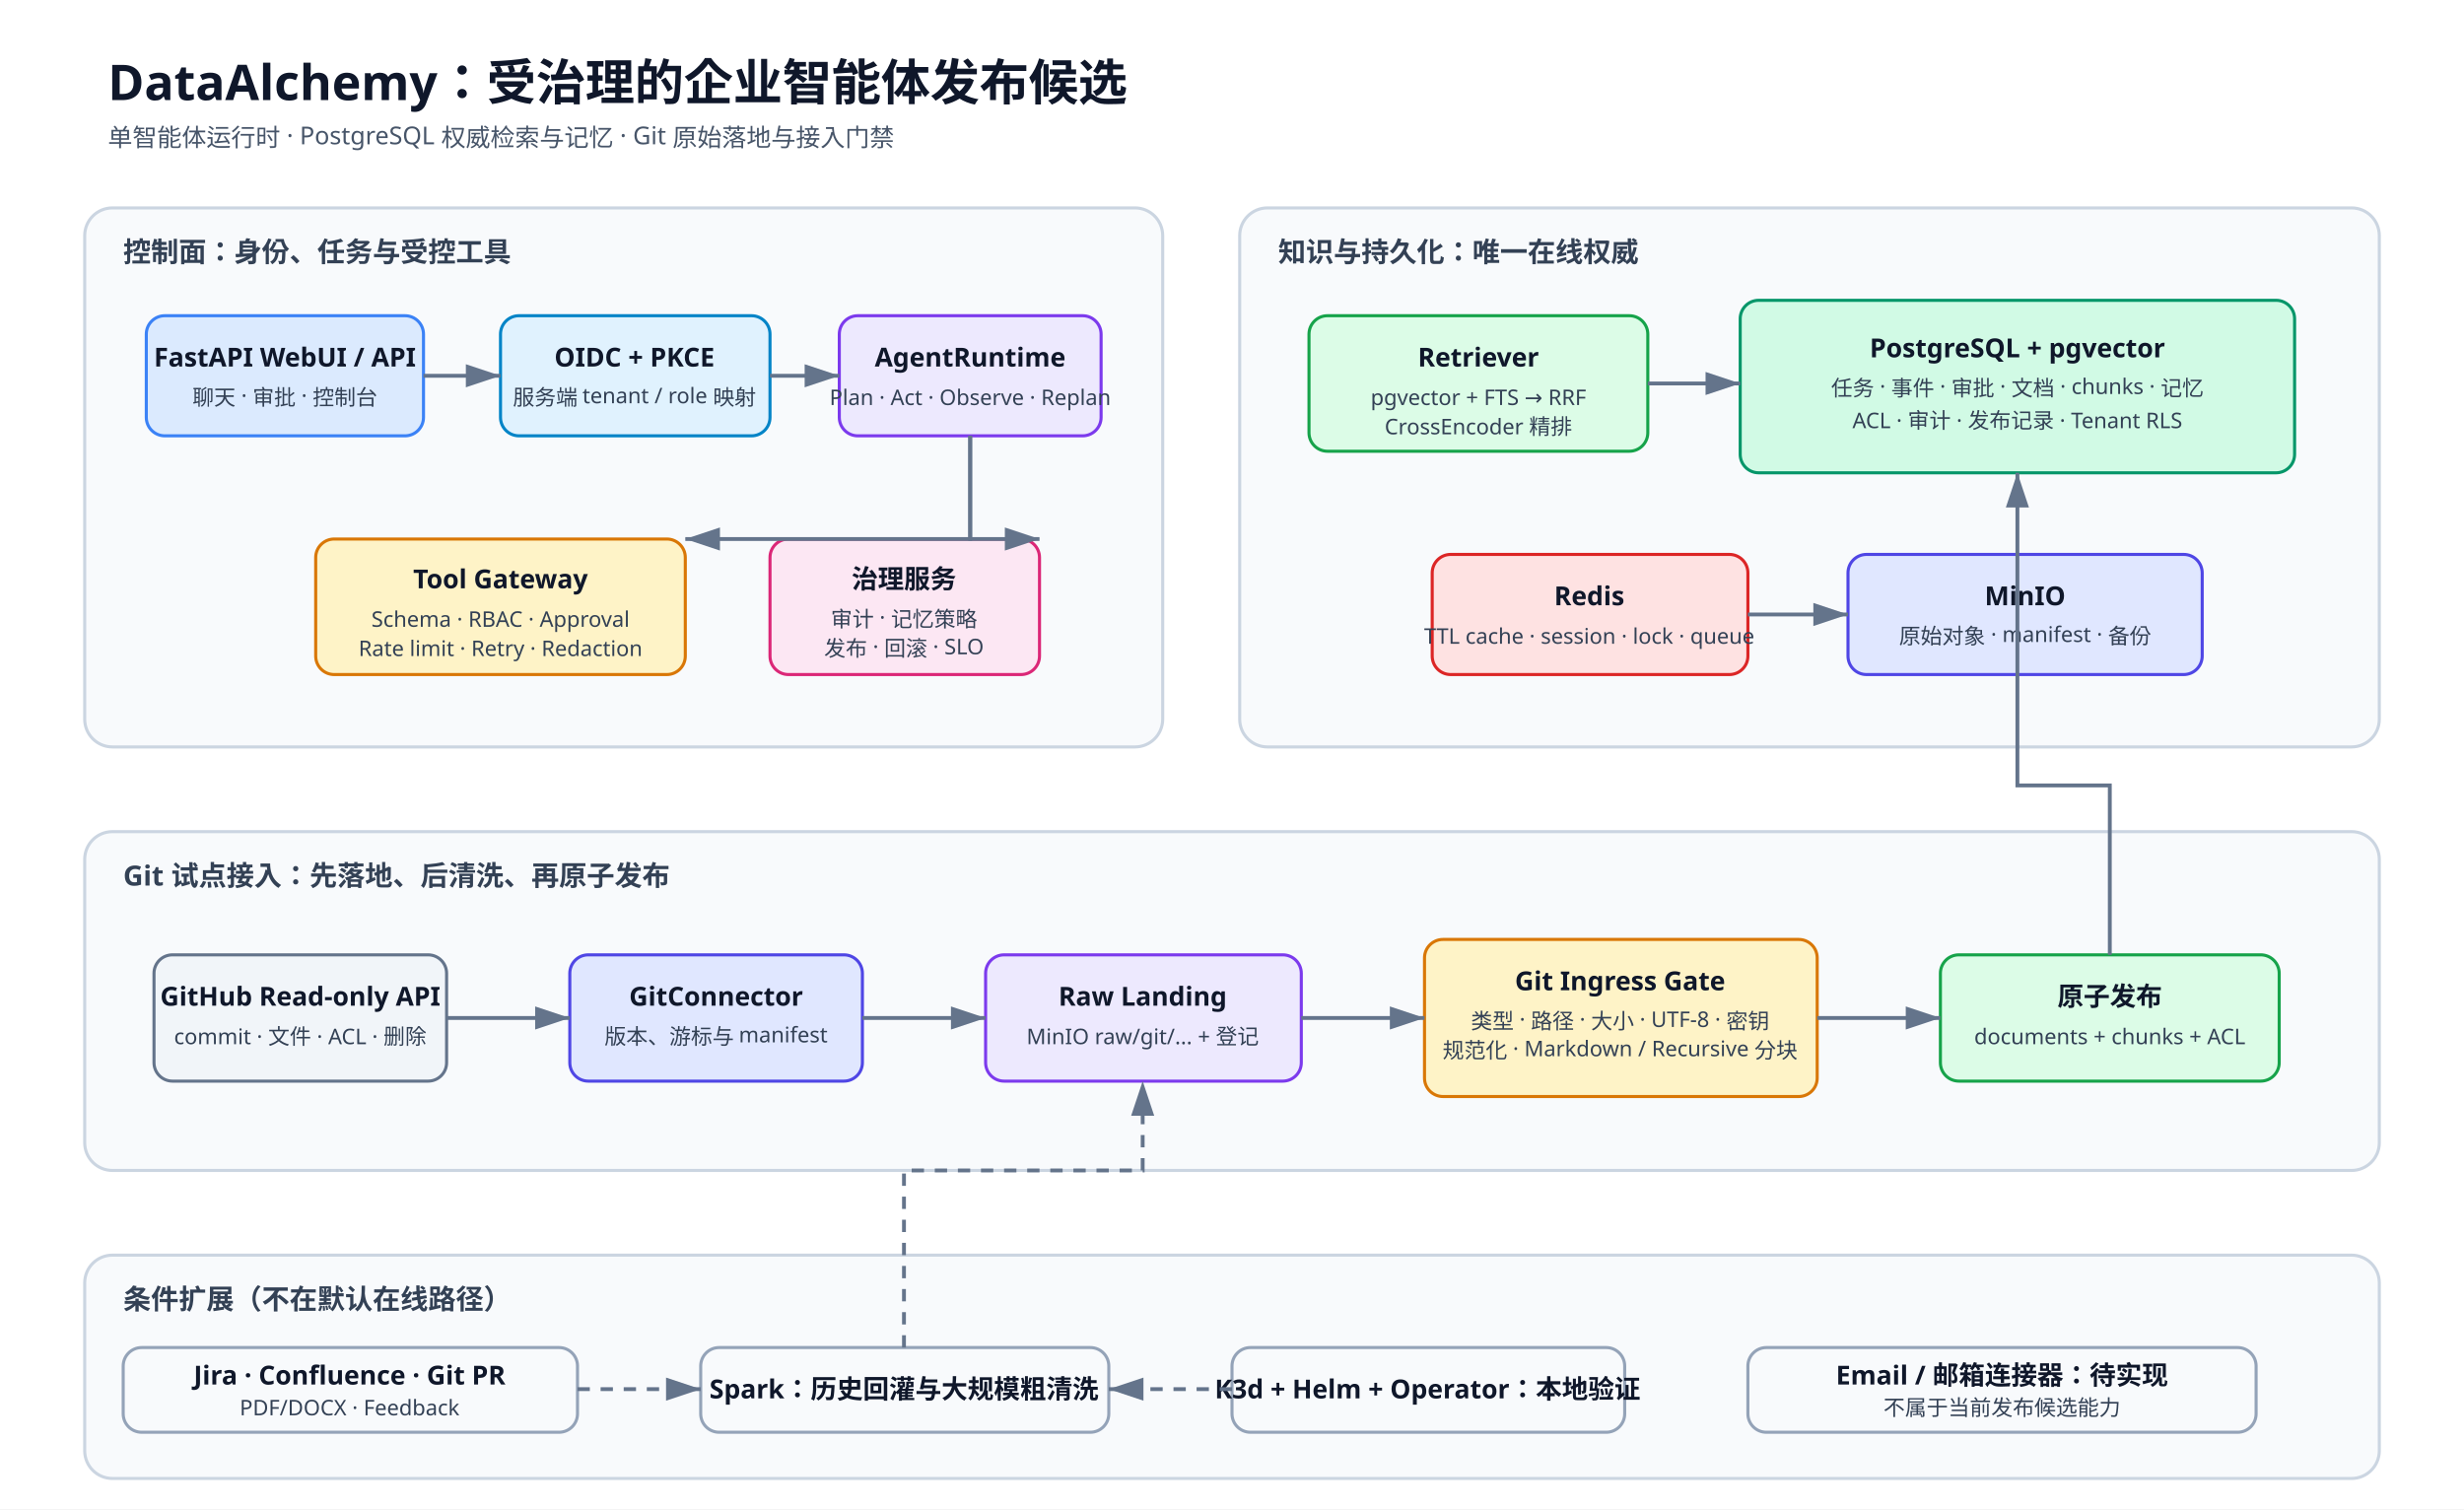
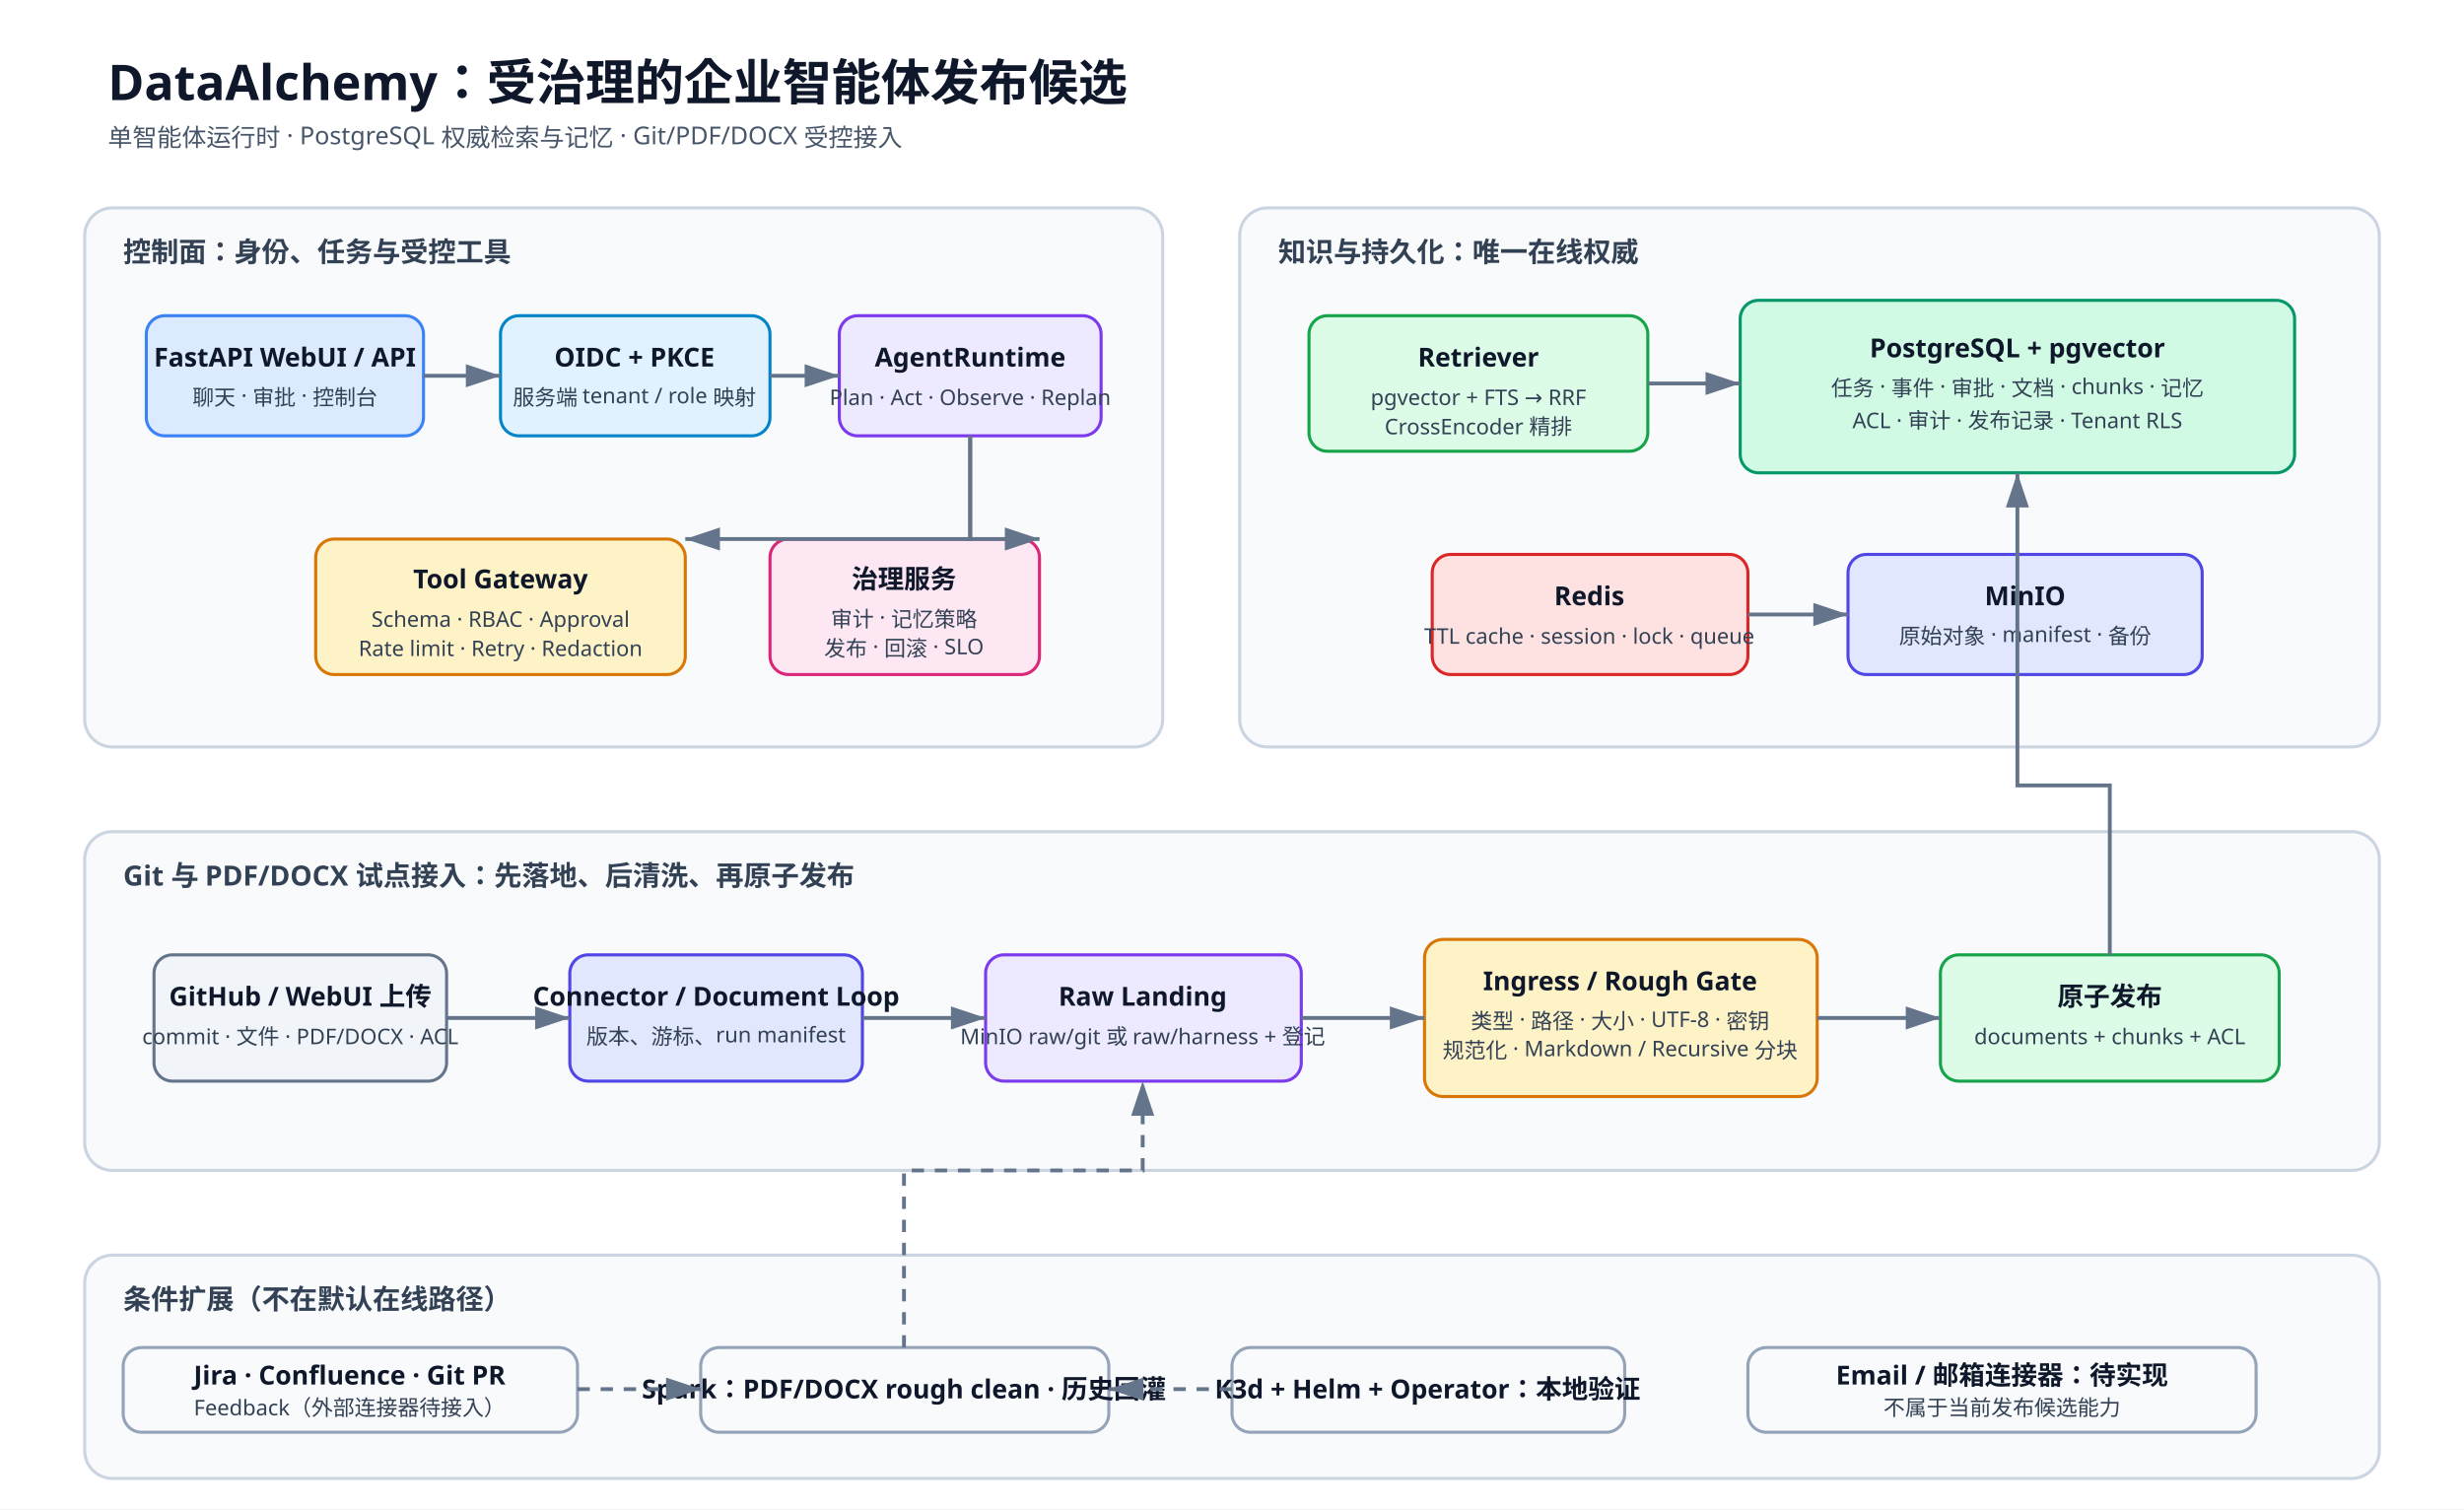
<svg xmlns="http://www.w3.org/2000/svg" width="1600" height="980" viewBox="0 0 1600 980" role="img" aria-labelledby="title description">
  <defs>
    <marker id="arrow" markerWidth="10" markerHeight="10" refX="9" refY="3" orient="auto" markerUnits="strokeWidth">
      <path d="M0,0 L0,6 L9,3 z" fill="#64748b" />
    </marker>
    <style>
      .title { font: 700 32px system-ui, sans-serif; fill: #0f172a; }
      .subtitle { font: 16px system-ui, sans-serif; fill: #475569; }
      .group { fill: #f8fafc; stroke: #cbd5e1; stroke-width: 2; rx: 18; }
      .group-title { font: 700 18px system-ui, sans-serif; fill: #334155; }
      .node { stroke-width: 2; rx: 12; }
      .node-title { font: 700 17px system-ui, sans-serif; fill: #0f172a; text-anchor: middle; }
      .node-text { font: 14px system-ui, sans-serif; fill: #334155; text-anchor: middle; }
      .edge { fill: none; stroke: #64748b; stroke-width: 2.5; marker-end: url(#arrow); }
      .dashed { stroke-dasharray: 8 7; }
      .label { font: 13px system-ui, sans-serif; fill: #475569; }
    </style>
  </defs>
  <rect width="1600" height="980" fill="#ffffff" />
  <text x="70" y="65" class="title">DataAlchemy：受治理的企业智能体发布候选</text>
-   <text x="70" y="95" class="subtitle">单智能体运行时 · PostgreSQL 权威检索与记忆 · Git 原始落地与接入门禁</text>
+   <text x="70" y="95" class="subtitle">单智能体运行时 · PostgreSQL 权威检索与记忆 · Git/PDF/DOCX 受控接入</text>
  <rect x="55" y="135" width="700" height="350" class="group" />
  <text x="80" y="170" class="group-title">控制面：身份、任务与受控工具</text>
  <rect x="95" y="205" width="180" height="78" class="node" fill="#dbeafe" stroke="#3b82f6" />
  <text x="185" y="238" class="node-title">FastAPI WebUI / API</text>
  <text x="185" y="263" class="node-text">聊天 · 审批 · 控制台</text>
  <rect x="325" y="205" width="175" height="78" class="node" fill="#e0f2fe" stroke="#0284c7" />
  <text x="412" y="238" class="node-title">OIDC + PKCE</text>
  <text x="412" y="263" class="node-text">服务端 tenant / role 映射</text>
  <rect x="545" y="205" width="170" height="78" class="node" fill="#ede9fe" stroke="#7c3aed" />
  <text x="630" y="238" class="node-title">AgentRuntime</text>
  <text x="630" y="263" class="node-text">Plan · Act · Observe · Replan</text>
  <rect x="205" y="350" width="240" height="88" class="node" fill="#fef3c7" stroke="#d97706" />
  <text x="325" y="382" class="node-title">Tool Gateway</text>
  <text x="325" y="407" class="node-text">Schema · RBAC · Approval</text>
  <text x="325" y="426" class="node-text">Rate limit · Retry · Redaction</text>
  <rect x="500" y="350" width="175" height="88" class="node" fill="#fce7f3" stroke="#db2777" />
  <text x="587" y="382" class="node-title">治理服务</text>
  <text x="587" y="407" class="node-text">审计 · 记忆策略</text>
  <text x="587" y="426" class="node-text">发布 · 回滚 · SLO</text>
  <path d="M275 244 H325" class="edge" />
  <path d="M500 244 H545" class="edge" />
  <path d="M630 283 V350 H445" class="edge" />
  <path d="M630 283 V350 H675" class="edge" />
  <rect x="805" y="135" width="740" height="350" class="group" />
  <text x="830" y="170" class="group-title">知识与持久化：唯一在线权威</text>
  <rect x="850" y="205" width="220" height="88" class="node" fill="#dcfce7" stroke="#16a34a" />
  <text x="960" y="238" class="node-title">Retriever</text>
  <text x="960" y="263" class="node-text">pgvector + FTS → RRF</text>
  <text x="960" y="282" class="node-text">CrossEncoder 精排</text>
  <rect x="1130" y="195" width="360" height="112" class="node" fill="#d1fae5" stroke="#059669" />
  <text x="1310" y="232" class="node-title">PostgreSQL + pgvector</text>
  <text x="1310" y="257" class="node-text">任务 · 事件 · 审批 · 文档 · chunks · 记忆</text>
  <text x="1310" y="278" class="node-text">ACL · 审计 · 发布记录 · Tenant RLS</text>
  <rect x="930" y="360" width="205" height="78" class="node" fill="#fee2e2" stroke="#dc2626" />
  <text x="1032" y="393" class="node-title">Redis</text>
  <text x="1032" y="418" class="node-text">TTL cache · session · lock · queue</text>
  <rect x="1200" y="360" width="230" height="78" class="node" fill="#e0e7ff" stroke="#4f46e5" />
  <text x="1315" y="393" class="node-title">MinIO</text>
  <text x="1315" y="418" class="node-text">原始对象 · manifest · 备份</text>
  <path d="M1070 249 H1130" class="edge" />
  <path d="M1135 399 H1200" class="edge" />
  <rect x="55" y="540" width="1490" height="220" class="group" />
-   <text x="80" y="575" class="group-title">Git 试点接入：先落地、后清洗、再原子发布</text>
+   <text x="80" y="575" class="group-title">Git 与 PDF/DOCX 试点接入：先落地、后清洗、再原子发布</text>
  <rect x="100" y="620" width="190" height="82" class="node" fill="#f1f5f9" stroke="#64748b" />
-   <text x="195" y="653" class="node-title">GitHub Read-only API</text>
-   <text x="195" y="678" class="node-text">commit · 文件 · ACL · 删除</text>
+   <text x="195" y="653" class="node-title">GitHub / WebUI 上传</text>
+   <text x="195" y="678" class="node-text">commit · 文件 · PDF/DOCX · ACL</text>
  <rect x="370" y="620" width="190" height="82" class="node" fill="#e0e7ff" stroke="#4f46e5" />
-   <text x="465" y="653" class="node-title">GitConnector</text>
-   <text x="465" y="678" class="node-text">版本、游标与 manifest</text>
+   <text x="465" y="653" class="node-title">Connector / Document Loop</text>
+   <text x="465" y="678" class="node-text">版本、游标、run manifest</text>
  <rect x="640" y="620" width="205" height="82" class="node" fill="#ede9fe" stroke="#7c3aed" />
  <text x="742" y="653" class="node-title">Raw Landing</text>
-   <text x="742" y="678" class="node-text">MinIO raw/git/... + 登记</text>
+   <text x="742" y="678" class="node-text">MinIO raw/git 或 raw/harness + 登记</text>
  <rect x="925" y="610" width="255" height="102" class="node" fill="#fef3c7" stroke="#d97706" />
-   <text x="1052" y="643" class="node-title">Git Ingress Gate</text>
+   <text x="1052" y="643" class="node-title">Ingress / Rough Gate</text>
  <text x="1052" y="668" class="node-text">类型 · 路径 · 大小 · UTF-8 · 密钥</text>
  <text x="1052" y="687" class="node-text">规范化 · Markdown / Recursive 分块</text>
  <rect x="1260" y="620" width="220" height="82" class="node" fill="#dcfce7" stroke="#16a34a" />
  <text x="1370" y="653" class="node-title">原子发布</text>
  <text x="1370" y="678" class="node-text">documents + chunks + ACL</text>
  <path d="M290 661 H370" class="edge" />
  <path d="M560 661 H640" class="edge" />
  <path d="M845 661 H925" class="edge" />
  <path d="M1180 661 H1260" class="edge" />
  <path d="M1370 620 V510 H1310 V307" class="edge" />
  <rect x="55" y="815" width="1490" height="145" class="group" />
  <text x="80" y="850" class="group-title">条件扩展（不在默认在线路径）</text>
  <rect x="80" y="875" width="295" height="55" class="node" fill="#f8fafc" stroke="#94a3b8" />
  <text x="227" y="899" class="node-title">Jira · Confluence · Git PR</text>
-   <text x="227" y="919" class="node-text">PDF/DOCX · Feedback</text>
+   <text x="227" y="919" class="node-text">Feedback（外部连接器待接入）</text>
  <rect x="455" y="875" width="265" height="55" class="node" fill="#f8fafc" stroke="#94a3b8" />
-   <text x="587" y="908" class="node-title">Spark：历史回灌与大规模粗清洗</text>
+   <text x="587" y="908" class="node-title">Spark：PDF/DOCX rough clean · 历史回灌</text>
  <rect x="800" y="875" width="255" height="55" class="node" fill="#f8fafc" stroke="#94a3b8" />
  <text x="927" y="908" class="node-title">K3d + Helm + Operator：本地验证</text>
  <rect x="1135" y="875" width="330" height="55" class="node" fill="#f8fafc" stroke="#94a3b8" />
  <text x="1300" y="899" class="node-title">Email / 邮箱连接器：待实现</text>
  <text x="1300" y="919" class="node-text">不属于当前发布候选能力</text>
  <path d="M375 902 H455" class="edge dashed" />
  <path d="M800 902 H720" class="edge dashed" />
  <path d="M587 875 V760 H742 V702" class="edge dashed" />
</svg>
